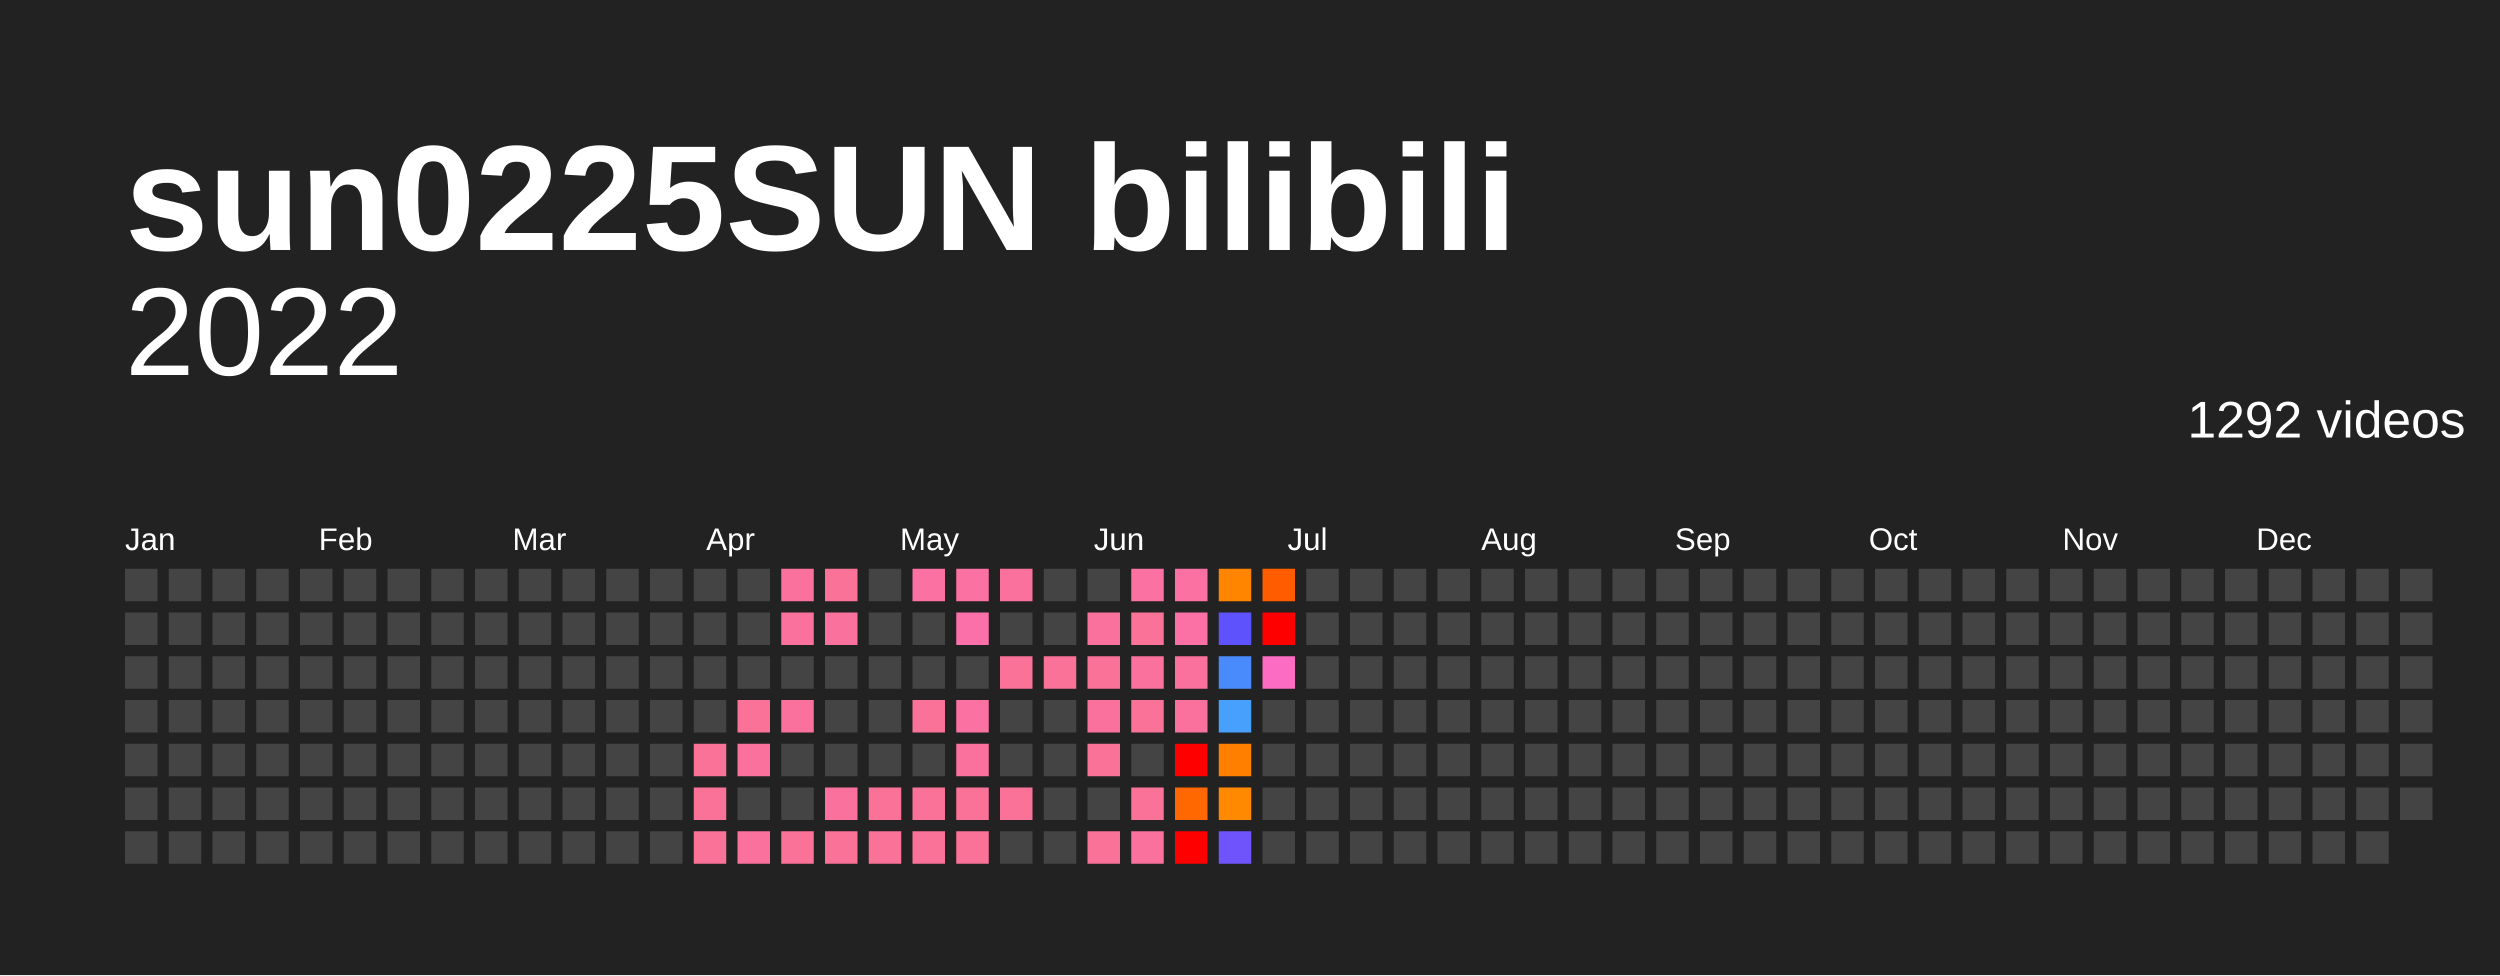
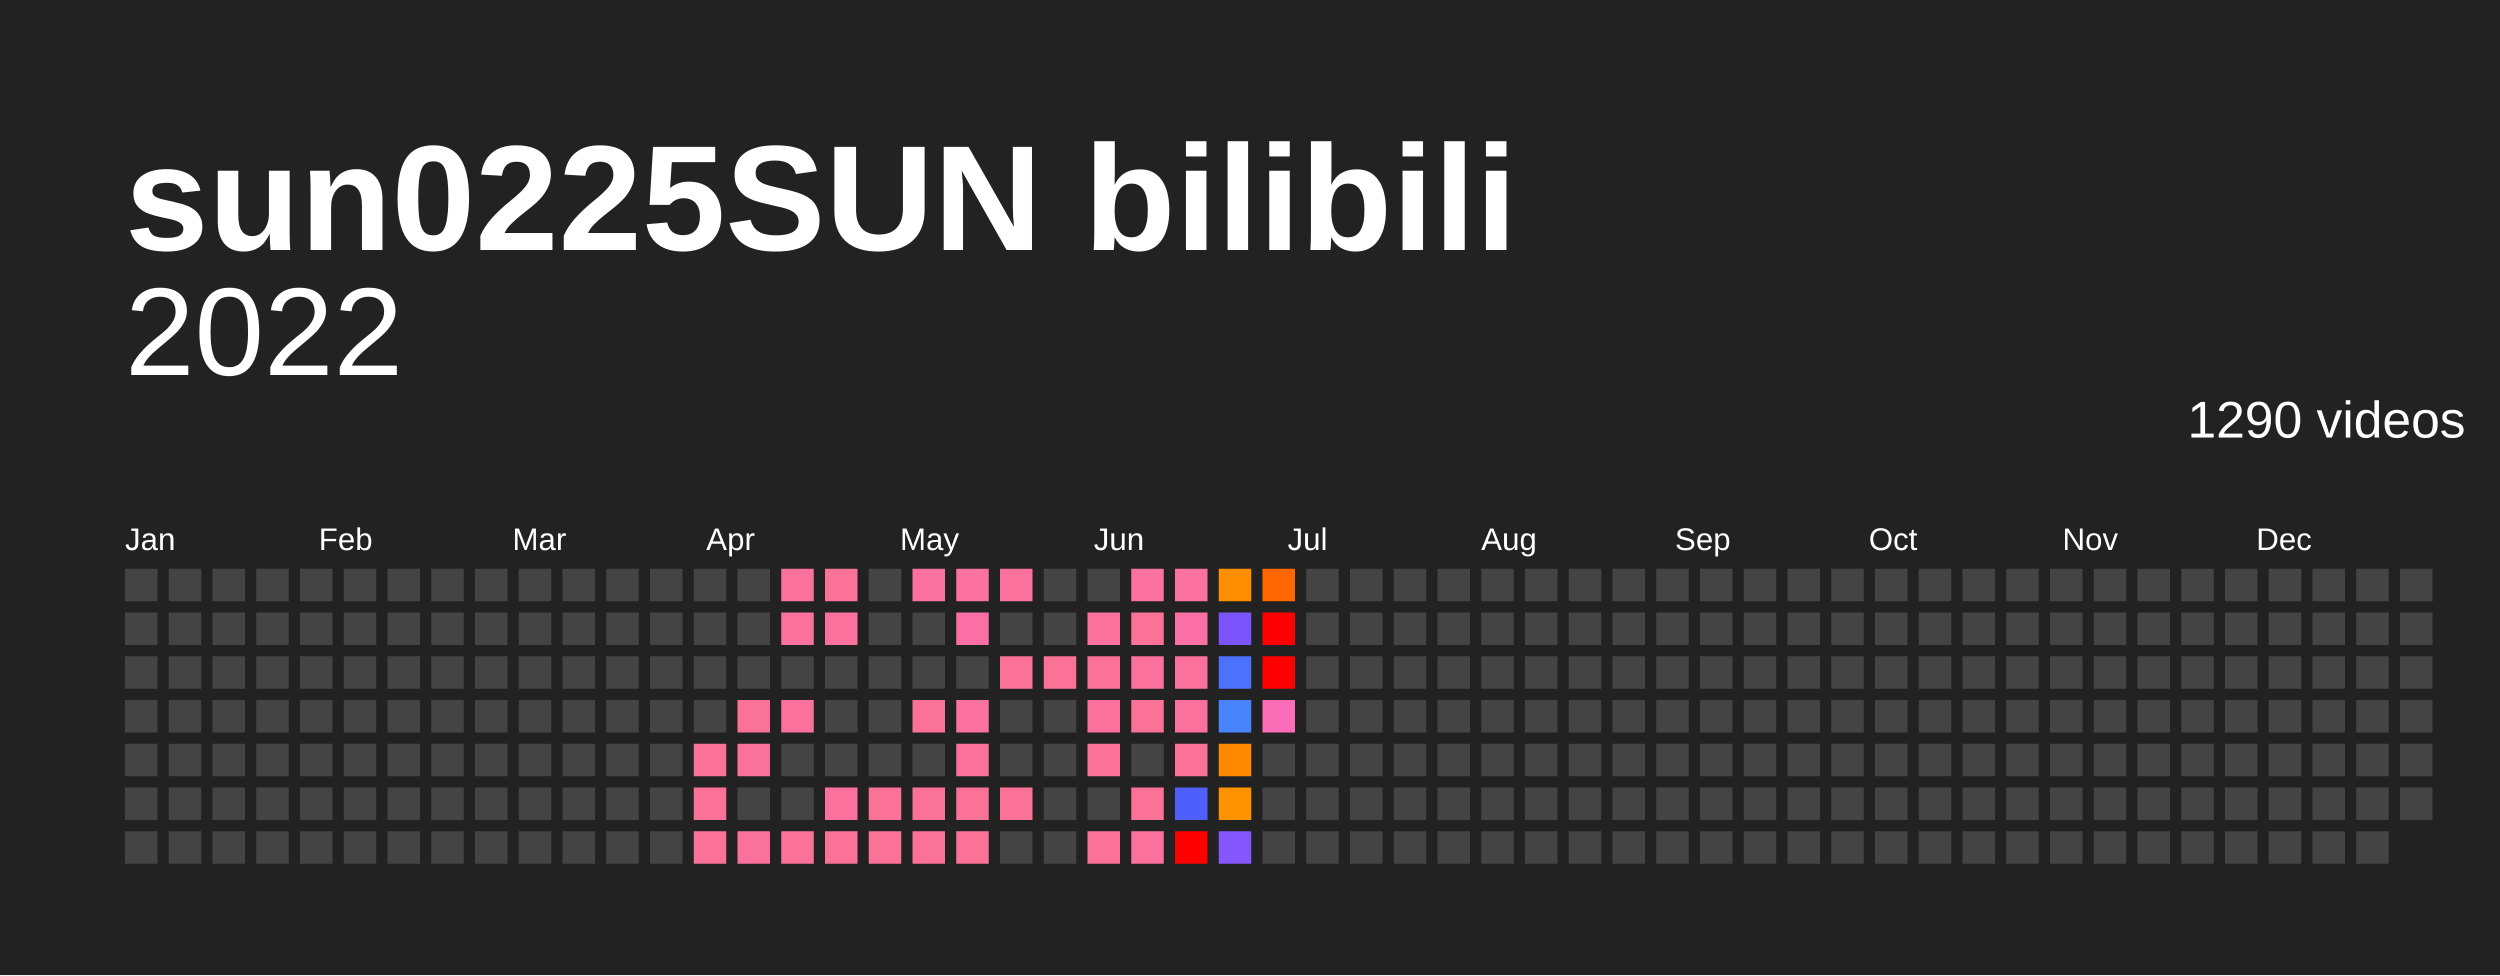
<svg xmlns="http://www.w3.org/2000/svg" baseProfile="full" height="78mm" version="1.1" viewBox="0,0,200,78" width="200mm">
  <defs />
  <rect fill="#222222" height="78" width="200" x="0" y="0" />
  <text fill="#FFFFFF" style="font-size:12px; font-family:Arial; font-weight:bold;" x="10" y="20">sun0225SUN bilibili</text>
  <text alignment-baseline="hanging" fill="#FFFFFF" style="font-size:10.0px; font-family:Arial;" x="10" y="30">2022</text>
-   <text alignment-baseline="hanging" fill="#FFFFFF" style="font-size:4.125px; font-family:Arial;" x="175" y="35">1292 videos</text>
+   <text alignment-baseline="hanging" fill="#FFFFFF" style="font-size:4.125px; font-family:Arial;" x="175" y="35">1290 videos</text>
  <text fill="#FFFFFF" style="font-size:2.5px; font-family:Arial" x="10.0" y="44">Jan</text>
  <text fill="#FFFFFF" style="font-size:2.5px; font-family:Arial" x="25.5" y="44">Feb</text>
  <text fill="#FFFFFF" style="font-size:2.5px; font-family:Arial" x="41.0" y="44">Mar</text>
  <text fill="#FFFFFF" style="font-size:2.5px; font-family:Arial" x="56.5" y="44">Apr</text>
  <text fill="#FFFFFF" style="font-size:2.5px; font-family:Arial" x="72.0" y="44">May</text>
  <text fill="#FFFFFF" style="font-size:2.5px; font-family:Arial" x="87.5" y="44">Jun</text>
  <text fill="#FFFFFF" style="font-size:2.5px; font-family:Arial" x="103.0" y="44">Jul</text>
  <text fill="#FFFFFF" style="font-size:2.5px; font-family:Arial" x="118.5" y="44">Aug</text>
  <text fill="#FFFFFF" style="font-size:2.5px; font-family:Arial" x="134.0" y="44">Sep</text>
  <text fill="#FFFFFF" style="font-size:2.5px; font-family:Arial" x="149.5" y="44">Oct</text>
  <text fill="#FFFFFF" style="font-size:2.5px; font-family:Arial" x="165.0" y="44">Nov</text>
  <text fill="#FFFFFF" style="font-size:2.5px; font-family:Arial" x="180.5" y="44">Dec</text>
  <rect fill="#444444" height="2.6" width="2.6" x="10.0" y="45.5" />
  <rect fill="#444444" height="2.6" width="2.6" x="10.0" y="49.0" />
  <rect fill="#444444" height="2.6" width="2.6" x="10.0" y="52.5" />
  <rect fill="#444444" height="2.6" width="2.6" x="10.0" y="56.0" />
  <rect fill="#444444" height="2.6" width="2.6" x="10.0" y="59.5" />
  <rect fill="#444444" height="2.6" width="2.6" x="10.0" y="63.0" />
  <rect fill="#444444" height="2.6" width="2.6" x="10.0" y="66.5" />
  <rect fill="#444444" height="2.6" width="2.6" x="13.5" y="45.5" />
  <rect fill="#444444" height="2.6" width="2.6" x="13.5" y="49.0" />
  <rect fill="#444444" height="2.6" width="2.6" x="13.5" y="52.5" />
  <rect fill="#444444" height="2.6" width="2.6" x="13.5" y="56.0" />
  <rect fill="#444444" height="2.6" width="2.6" x="13.5" y="59.5" />
  <rect fill="#444444" height="2.6" width="2.6" x="13.5" y="63.0" />
  <rect fill="#444444" height="2.6" width="2.6" x="13.5" y="66.5" />
  <rect fill="#444444" height="2.6" width="2.6" x="17.0" y="45.5" />
  <rect fill="#444444" height="2.6" width="2.6" x="17.0" y="49.0" />
  <rect fill="#444444" height="2.6" width="2.6" x="17.0" y="52.5" />
  <rect fill="#444444" height="2.6" width="2.6" x="17.0" y="56.0" />
  <rect fill="#444444" height="2.6" width="2.6" x="17.0" y="59.5" />
  <rect fill="#444444" height="2.6" width="2.6" x="17.0" y="63.0" />
  <rect fill="#444444" height="2.6" width="2.6" x="17.0" y="66.5" />
  <rect fill="#444444" height="2.6" width="2.6" x="20.5" y="45.5" />
  <rect fill="#444444" height="2.6" width="2.6" x="20.5" y="49.0" />
  <rect fill="#444444" height="2.6" width="2.6" x="20.5" y="52.5" />
  <rect fill="#444444" height="2.6" width="2.6" x="20.5" y="56.0" />
  <rect fill="#444444" height="2.6" width="2.6" x="20.5" y="59.5" />
  <rect fill="#444444" height="2.6" width="2.6" x="20.5" y="63.0" />
  <rect fill="#444444" height="2.6" width="2.6" x="20.5" y="66.5" />
  <rect fill="#444444" height="2.6" width="2.6" x="24.0" y="45.5" />
  <rect fill="#444444" height="2.6" width="2.6" x="24.0" y="49.0" />
  <rect fill="#444444" height="2.6" width="2.6" x="24.0" y="52.5" />
  <rect fill="#444444" height="2.6" width="2.6" x="24.0" y="56.0" />
  <rect fill="#444444" height="2.6" width="2.6" x="24.0" y="59.5" />
  <rect fill="#444444" height="2.6" width="2.6" x="24.0" y="63.0" />
  <rect fill="#444444" height="2.6" width="2.6" x="24.0" y="66.5" />
  <rect fill="#444444" height="2.6" width="2.6" x="27.5" y="45.5" />
  <rect fill="#444444" height="2.6" width="2.6" x="27.5" y="49.0" />
  <rect fill="#444444" height="2.6" width="2.6" x="27.5" y="52.5" />
  <rect fill="#444444" height="2.6" width="2.6" x="27.5" y="56.0" />
  <rect fill="#444444" height="2.6" width="2.6" x="27.5" y="59.5" />
  <rect fill="#444444" height="2.6" width="2.6" x="27.5" y="63.0" />
  <rect fill="#444444" height="2.6" width="2.6" x="27.5" y="66.5" />
  <rect fill="#444444" height="2.6" width="2.6" x="31.0" y="45.5" />
  <rect fill="#444444" height="2.6" width="2.6" x="31.0" y="49.0" />
  <rect fill="#444444" height="2.6" width="2.6" x="31.0" y="52.5" />
  <rect fill="#444444" height="2.6" width="2.6" x="31.0" y="56.0" />
  <rect fill="#444444" height="2.6" width="2.6" x="31.0" y="59.5" />
  <rect fill="#444444" height="2.6" width="2.6" x="31.0" y="63.0" />
  <rect fill="#444444" height="2.6" width="2.6" x="31.0" y="66.5" />
  <rect fill="#444444" height="2.6" width="2.6" x="34.5" y="45.5" />
  <rect fill="#444444" height="2.6" width="2.6" x="34.5" y="49.0" />
  <rect fill="#444444" height="2.6" width="2.6" x="34.5" y="52.5" />
  <rect fill="#444444" height="2.6" width="2.6" x="34.5" y="56.0" />
  <rect fill="#444444" height="2.6" width="2.6" x="34.5" y="59.5" />
  <rect fill="#444444" height="2.6" width="2.6" x="34.5" y="63.0" />
  <rect fill="#444444" height="2.6" width="2.6" x="34.5" y="66.5" />
  <rect fill="#444444" height="2.6" width="2.6" x="38.0" y="45.5" />
  <rect fill="#444444" height="2.6" width="2.6" x="38.0" y="49.0" />
  <rect fill="#444444" height="2.6" width="2.6" x="38.0" y="52.5" />
  <rect fill="#444444" height="2.6" width="2.6" x="38.0" y="56.0" />
  <rect fill="#444444" height="2.6" width="2.6" x="38.0" y="59.5" />
  <rect fill="#444444" height="2.6" width="2.6" x="38.0" y="63.0" />
  <rect fill="#444444" height="2.6" width="2.6" x="38.0" y="66.5" />
  <rect fill="#444444" height="2.6" width="2.6" x="41.5" y="45.5" />
  <rect fill="#444444" height="2.6" width="2.6" x="41.5" y="49.0" />
  <rect fill="#444444" height="2.6" width="2.6" x="41.5" y="52.5" />
  <rect fill="#444444" height="2.6" width="2.6" x="41.5" y="56.0" />
  <rect fill="#444444" height="2.6" width="2.6" x="41.5" y="59.5" />
  <rect fill="#444444" height="2.6" width="2.6" x="41.5" y="63.0" />
  <rect fill="#444444" height="2.6" width="2.6" x="41.5" y="66.5" />
  <rect fill="#444444" height="2.6" width="2.6" x="45.0" y="45.5" />
  <rect fill="#444444" height="2.6" width="2.6" x="45.0" y="49.0" />
  <rect fill="#444444" height="2.6" width="2.6" x="45.0" y="52.5" />
  <rect fill="#444444" height="2.6" width="2.6" x="45.0" y="56.0" />
  <rect fill="#444444" height="2.6" width="2.6" x="45.0" y="59.5" />
  <rect fill="#444444" height="2.6" width="2.6" x="45.0" y="63.0" />
  <rect fill="#444444" height="2.6" width="2.6" x="45.0" y="66.5" />
  <rect fill="#444444" height="2.6" width="2.6" x="48.5" y="45.5" />
  <rect fill="#444444" height="2.6" width="2.6" x="48.5" y="49.0" />
  <rect fill="#444444" height="2.6" width="2.6" x="48.5" y="52.5" />
  <rect fill="#444444" height="2.6" width="2.6" x="48.5" y="56.0" />
  <rect fill="#444444" height="2.6" width="2.6" x="48.5" y="59.5" />
  <rect fill="#444444" height="2.6" width="2.6" x="48.5" y="63.0" />
  <rect fill="#444444" height="2.6" width="2.6" x="48.5" y="66.5" />
  <rect fill="#444444" height="2.6" width="2.6" x="52.0" y="45.5" />
  <rect fill="#444444" height="2.6" width="2.6" x="52.0" y="49.0" />
  <rect fill="#444444" height="2.6" width="2.6" x="52.0" y="52.5" />
  <rect fill="#444444" height="2.6" width="2.6" x="52.0" y="56.0" />
  <rect fill="#444444" height="2.6" width="2.6" x="52.0" y="59.5" />
  <rect fill="#444444" height="2.6" width="2.6" x="52.0" y="63.0" />
  <rect fill="#444444" height="2.6" width="2.6" x="52.0" y="66.5" />
  <rect fill="#444444" height="2.6" width="2.6" x="55.5" y="45.5" />
  <rect fill="#444444" height="2.6" width="2.6" x="55.5" y="49.0" />
  <rect fill="#444444" height="2.6" width="2.6" x="55.5" y="52.5" />
  <rect fill="#444444" height="2.6" width="2.6" x="55.5" y="56.0" />
  <rect fill="#fb7299" height="2.6" width="2.6" x="55.5" y="59.5" />
  <rect fill="#fb7299" height="2.6" width="2.6" x="55.5" y="63.0" />
  <rect fill="#fb7299" height="2.6" width="2.6" x="55.5" y="66.5" />
  <rect fill="#444444" height="2.6" width="2.6" x="59.0" y="45.5" />
  <rect fill="#444444" height="2.6" width="2.6" x="59.0" y="49.0" />
  <rect fill="#444444" height="2.6" width="2.6" x="59.0" y="52.5" />
  <rect fill="#fb7299" height="2.6" width="2.6" x="59.0" y="56.0" />
  <rect fill="#fb719d" height="2.6" width="2.6" x="59.0" y="59.5" />
  <rect fill="#444444" height="2.6" width="2.6" x="59.0" y="63.0" />
  <rect fill="#fb719d" height="2.6" width="2.6" x="59.0" y="66.5" />
  <rect fill="#fb719d" height="2.6" width="2.6" x="62.5" y="45.5" />
  <rect fill="#fb719d" height="2.6" width="2.6" x="62.5" y="49.0" />
  <rect fill="#444444" height="2.6" width="2.6" x="62.5" y="52.5" />
  <rect fill="#fb719d" height="2.6" width="2.6" x="62.5" y="56.0" />
  <rect fill="#444444" height="2.6" width="2.6" x="62.5" y="59.5" />
  <rect fill="#444444" height="2.6" width="2.6" x="62.5" y="63.0" />
  <rect fill="#fb7299" height="2.6" width="2.6" x="62.5" y="66.5" />
  <rect fill="#fb7299" height="2.6" width="2.6" x="66.0" y="45.5" />
  <rect fill="#fb719d" height="2.6" width="2.6" x="66.0" y="49.0" />
  <rect fill="#444444" height="2.6" width="2.6" x="66.0" y="52.5" />
  <rect fill="#444444" height="2.6" width="2.6" x="66.0" y="56.0" />
  <rect fill="#444444" height="2.6" width="2.6" x="66.0" y="59.5" />
  <rect fill="#fb719d" height="2.6" width="2.6" x="66.0" y="63.0" />
  <rect fill="#fb7299" height="2.6" width="2.6" x="66.0" y="66.5" />
  <rect fill="#444444" height="2.6" width="2.6" x="69.5" y="45.5" />
  <rect fill="#444444" height="2.6" width="2.6" x="69.5" y="49.0" />
  <rect fill="#444444" height="2.6" width="2.6" x="69.5" y="52.5" />
  <rect fill="#444444" height="2.6" width="2.6" x="69.5" y="56.0" />
  <rect fill="#444444" height="2.6" width="2.6" x="69.5" y="59.5" />
  <rect fill="#fb7299" height="2.6" width="2.6" x="69.5" y="63.0" />
  <rect fill="#fb7299" height="2.6" width="2.6" x="69.5" y="66.5" />
-   <rect fill="#fb71a1" height="2.6" width="2.6" x="73.0" y="45.5" />
+   <rect fill="#fb71a0" height="2.6" width="2.6" x="73.0" y="45.5" />
  <rect fill="#444444" height="2.6" width="2.6" x="73.0" y="49.0" />
  <rect fill="#444444" height="2.6" width="2.6" x="73.0" y="52.5" />
  <rect fill="#fb7299" height="2.6" width="2.6" x="73.0" y="56.0" />
  <rect fill="#444444" height="2.6" width="2.6" x="73.0" y="59.5" />
  <rect fill="#fb7299" height="2.6" width="2.6" x="73.0" y="63.0" />
  <rect fill="#fb7299" height="2.6" width="2.6" x="73.0" y="66.5" />
-   <rect fill="#fb71a1" height="2.6" width="2.6" x="76.5" y="45.5" />
-   <rect fill="#fb70a9" height="2.6" width="2.6" x="76.5" y="49.0" />
+   <rect fill="#fb71a0" height="2.6" width="2.6" x="76.5" y="45.5" />
+   <rect fill="#fb70a4" height="2.6" width="2.6" x="76.5" y="49.0" />
  <rect fill="#444444" height="2.6" width="2.6" x="76.5" y="52.5" />
-   <rect fill="#fb71a1" height="2.6" width="2.6" x="76.5" y="56.0" />
+   <rect fill="#fb71a0" height="2.6" width="2.6" x="76.5" y="56.0" />
  <rect fill="#fb719d" height="2.6" width="2.6" x="76.5" y="59.5" />
  <rect fill="#fb7299" height="2.6" width="2.6" x="76.5" y="63.0" />
  <rect fill="#fb7299" height="2.6" width="2.6" x="76.5" y="66.5" />
  <rect fill="#fb719d" height="2.6" width="2.6" x="80.0" y="45.5" />
  <rect fill="#444444" height="2.6" width="2.6" x="80.0" y="49.0" />
  <rect fill="#fb7299" height="2.6" width="2.6" x="80.0" y="52.5" />
  <rect fill="#444444" height="2.6" width="2.6" x="80.0" y="56.0" />
  <rect fill="#444444" height="2.6" width="2.6" x="80.0" y="59.5" />
  <rect fill="#fb7299" height="2.6" width="2.6" x="80.0" y="63.0" />
  <rect fill="#444444" height="2.6" width="2.6" x="80.0" y="66.5" />
  <rect fill="#444444" height="2.6" width="2.6" x="83.5" y="45.5" />
  <rect fill="#444444" height="2.6" width="2.6" x="83.5" y="49.0" />
  <rect fill="#fb7299" height="2.6" width="2.6" x="83.5" y="52.5" />
  <rect fill="#444444" height="2.6" width="2.6" x="83.5" y="56.0" />
  <rect fill="#444444" height="2.6" width="2.6" x="83.5" y="59.5" />
  <rect fill="#444444" height="2.6" width="2.6" x="83.5" y="63.0" />
  <rect fill="#444444" height="2.6" width="2.6" x="83.5" y="66.5" />
  <rect fill="#444444" height="2.6" width="2.6" x="87.0" y="45.5" />
  <rect fill="#fb719d" height="2.6" width="2.6" x="87.0" y="49.0" />
  <rect fill="#fb7299" height="2.6" width="2.6" x="87.0" y="52.5" />
  <rect fill="#fb719d" height="2.6" width="2.6" x="87.0" y="56.0" />
  <rect fill="#fb7299" height="2.6" width="2.6" x="87.0" y="59.5" />
  <rect fill="#444444" height="2.6" width="2.6" x="87.0" y="63.0" />
  <rect fill="#fb7299" height="2.6" width="2.6" x="87.0" y="66.5" />
-   <rect fill="#fb71a1" height="2.6" width="2.6" x="90.5" y="45.5" />
+   <rect fill="#fb71a0" height="2.6" width="2.6" x="90.5" y="45.5" />
  <rect fill="#fb7299" height="2.6" width="2.6" x="90.5" y="49.0" />
  <rect fill="#fb719d" height="2.6" width="2.6" x="90.5" y="52.5" />
  <rect fill="#fb7299" height="2.6" width="2.6" x="90.5" y="56.0" />
  <rect fill="#444444" height="2.6" width="2.6" x="90.5" y="59.5" />
  <rect fill="#fb7299" height="2.6" width="2.6" x="90.5" y="63.0" />
  <rect fill="#fb719d" height="2.6" width="2.6" x="90.5" y="66.5" />
-   <rect fill="#fb71a1" height="2.6" width="2.6" x="94.0" y="45.5" />
-   <rect fill="#fb70a5" height="2.6" width="2.6" x="94.0" y="49.0" />
+   <rect fill="#fb71a0" height="2.6" width="2.6" x="94.0" y="45.5" />
+   <rect fill="#fb70a4" height="2.6" width="2.6" x="94.0" y="49.0" />
  <rect fill="#fb719d" height="2.6" width="2.6" x="94.0" y="52.5" />
  <rect fill="#fb719d" height="2.6" width="2.6" x="94.0" y="56.0" />
-   <rect fill="red" height="2.6" width="2.6" x="94.0" y="59.5" />
-   <rect fill="#ff6800" height="2.6" width="2.6" x="94.0" y="63.0" />
+   <rect fill="#fb7299" height="2.6" width="2.6" x="94.0" y="59.5" />
+   <rect fill="#4f5ffc" height="2.6" width="2.6" x="94.0" y="63.0" />
  <rect fill="red" height="2.6" width="2.6" x="94.0" y="66.5" />
-   <rect fill="#ff8400" height="2.6" width="2.6" x="97.5" y="45.5" />
-   <rect fill="#5e52fc" height="2.6" width="2.6" x="97.5" y="49.0" />
-   <rect fill="#498bfc" height="2.6" width="2.6" x="97.5" y="52.5" />
-   <rect fill="#47a0fc" height="2.6" width="2.6" x="97.5" y="56.0" />
-   <rect fill="#ff8000" height="2.6" width="2.6" x="97.5" y="59.5" />
-   <rect fill="#ff8900" height="2.6" width="2.6" x="97.5" y="63.0" />
-   <rect fill="#7054fb" height="2.6" width="2.6" x="97.5" y="66.5" />
-   <rect fill="#ff5c00" height="2.6" width="2.6" x="101.0" y="45.5" />
+   <rect fill="#ff8e00" height="2.6" width="2.6" x="97.5" y="45.5" />
+   <rect fill="#7b55fb" height="2.6" width="2.6" x="97.5" y="49.0" />
+   <rect fill="#4c71fc" height="2.6" width="2.6" x="97.5" y="52.5" />
+   <rect fill="#4a84fc" height="2.6" width="2.6" x="97.5" y="56.0" />
+   <rect fill="#ff8a00" height="2.6" width="2.6" x="97.5" y="59.5" />
+   <rect fill="#ff9200" height="2.6" width="2.6" x="97.5" y="63.0" />
+   <rect fill="#8556fb" height="2.6" width="2.6" x="97.5" y="66.5" />
+   <rect fill="#ff6800" height="2.6" width="2.6" x="101.0" y="45.5" />
  <rect fill="red" height="2.6" width="2.6" x="101.0" y="49.0" />
-   <rect fill="#fb6cc2" height="2.6" width="2.6" x="101.0" y="52.5" />
-   <rect fill="#444444" height="2.6" width="2.6" x="101.0" y="56.0" />
+   <rect fill="red" height="2.6" width="2.6" x="101.0" y="52.5" />
+   <rect fill="#fb6db7" height="2.6" width="2.6" x="101.0" y="56.0" />
  <rect fill="#444444" height="2.6" width="2.6" x="101.0" y="59.5" />
  <rect fill="#444444" height="2.6" width="2.6" x="101.0" y="63.0" />
  <rect fill="#444444" height="2.6" width="2.6" x="101.0" y="66.5" />
  <rect fill="#444444" height="2.6" width="2.6" x="104.5" y="45.5" />
  <rect fill="#444444" height="2.6" width="2.6" x="104.5" y="49.0" />
  <rect fill="#444444" height="2.6" width="2.6" x="104.5" y="52.5" />
  <rect fill="#444444" height="2.6" width="2.6" x="104.5" y="56.0" />
  <rect fill="#444444" height="2.6" width="2.6" x="104.5" y="59.5" />
  <rect fill="#444444" height="2.6" width="2.6" x="104.5" y="63.0" />
  <rect fill="#444444" height="2.6" width="2.6" x="104.5" y="66.5" />
  <rect fill="#444444" height="2.6" width="2.6" x="108.0" y="45.5" />
  <rect fill="#444444" height="2.6" width="2.6" x="108.0" y="49.0" />
  <rect fill="#444444" height="2.6" width="2.6" x="108.0" y="52.5" />
  <rect fill="#444444" height="2.6" width="2.6" x="108.0" y="56.0" />
  <rect fill="#444444" height="2.6" width="2.6" x="108.0" y="59.5" />
  <rect fill="#444444" height="2.6" width="2.6" x="108.0" y="63.0" />
  <rect fill="#444444" height="2.6" width="2.6" x="108.0" y="66.5" />
  <rect fill="#444444" height="2.6" width="2.6" x="111.5" y="45.5" />
  <rect fill="#444444" height="2.6" width="2.6" x="111.5" y="49.0" />
  <rect fill="#444444" height="2.6" width="2.6" x="111.5" y="52.5" />
  <rect fill="#444444" height="2.6" width="2.6" x="111.5" y="56.0" />
  <rect fill="#444444" height="2.6" width="2.6" x="111.5" y="59.5" />
  <rect fill="#444444" height="2.6" width="2.6" x="111.5" y="63.0" />
  <rect fill="#444444" height="2.6" width="2.6" x="111.5" y="66.5" />
  <rect fill="#444444" height="2.6" width="2.6" x="115.0" y="45.5" />
  <rect fill="#444444" height="2.6" width="2.6" x="115.0" y="49.0" />
  <rect fill="#444444" height="2.6" width="2.6" x="115.0" y="52.5" />
  <rect fill="#444444" height="2.6" width="2.6" x="115.0" y="56.0" />
  <rect fill="#444444" height="2.6" width="2.6" x="115.0" y="59.5" />
  <rect fill="#444444" height="2.6" width="2.6" x="115.0" y="63.0" />
  <rect fill="#444444" height="2.6" width="2.6" x="115.0" y="66.5" />
  <rect fill="#444444" height="2.6" width="2.6" x="118.5" y="45.5" />
  <rect fill="#444444" height="2.6" width="2.6" x="118.5" y="49.0" />
  <rect fill="#444444" height="2.6" width="2.6" x="118.5" y="52.5" />
  <rect fill="#444444" height="2.6" width="2.6" x="118.5" y="56.0" />
  <rect fill="#444444" height="2.6" width="2.6" x="118.5" y="59.5" />
  <rect fill="#444444" height="2.6" width="2.6" x="118.5" y="63.0" />
  <rect fill="#444444" height="2.6" width="2.6" x="118.5" y="66.5" />
  <rect fill="#444444" height="2.6" width="2.6" x="122.0" y="45.5" />
  <rect fill="#444444" height="2.6" width="2.6" x="122.0" y="49.0" />
  <rect fill="#444444" height="2.6" width="2.6" x="122.0" y="52.5" />
  <rect fill="#444444" height="2.6" width="2.6" x="122.0" y="56.0" />
  <rect fill="#444444" height="2.6" width="2.6" x="122.0" y="59.5" />
  <rect fill="#444444" height="2.6" width="2.6" x="122.0" y="63.0" />
  <rect fill="#444444" height="2.6" width="2.6" x="122.0" y="66.5" />
  <rect fill="#444444" height="2.6" width="2.6" x="125.5" y="45.5" />
  <rect fill="#444444" height="2.6" width="2.6" x="125.5" y="49.0" />
  <rect fill="#444444" height="2.6" width="2.6" x="125.5" y="52.5" />
  <rect fill="#444444" height="2.6" width="2.6" x="125.5" y="56.0" />
  <rect fill="#444444" height="2.6" width="2.6" x="125.5" y="59.5" />
  <rect fill="#444444" height="2.6" width="2.6" x="125.5" y="63.0" />
  <rect fill="#444444" height="2.6" width="2.6" x="125.5" y="66.5" />
  <rect fill="#444444" height="2.6" width="2.6" x="129.0" y="45.5" />
  <rect fill="#444444" height="2.6" width="2.6" x="129.0" y="49.0" />
  <rect fill="#444444" height="2.6" width="2.6" x="129.0" y="52.5" />
  <rect fill="#444444" height="2.6" width="2.6" x="129.0" y="56.0" />
  <rect fill="#444444" height="2.6" width="2.6" x="129.0" y="59.5" />
  <rect fill="#444444" height="2.6" width="2.6" x="129.0" y="63.0" />
  <rect fill="#444444" height="2.6" width="2.6" x="129.0" y="66.5" />
  <rect fill="#444444" height="2.6" width="2.6" x="132.5" y="45.5" />
  <rect fill="#444444" height="2.6" width="2.6" x="132.5" y="49.0" />
  <rect fill="#444444" height="2.6" width="2.6" x="132.5" y="52.5" />
  <rect fill="#444444" height="2.6" width="2.6" x="132.5" y="56.0" />
  <rect fill="#444444" height="2.6" width="2.6" x="132.5" y="59.5" />
  <rect fill="#444444" height="2.6" width="2.6" x="132.5" y="63.0" />
  <rect fill="#444444" height="2.6" width="2.6" x="132.5" y="66.5" />
  <rect fill="#444444" height="2.6" width="2.6" x="136.0" y="45.5" />
  <rect fill="#444444" height="2.6" width="2.6" x="136.0" y="49.0" />
  <rect fill="#444444" height="2.6" width="2.6" x="136.0" y="52.5" />
  <rect fill="#444444" height="2.6" width="2.6" x="136.0" y="56.0" />
  <rect fill="#444444" height="2.6" width="2.6" x="136.0" y="59.5" />
  <rect fill="#444444" height="2.6" width="2.6" x="136.0" y="63.0" />
  <rect fill="#444444" height="2.6" width="2.6" x="136.0" y="66.5" />
  <rect fill="#444444" height="2.6" width="2.6" x="139.5" y="45.5" />
  <rect fill="#444444" height="2.6" width="2.6" x="139.5" y="49.0" />
  <rect fill="#444444" height="2.6" width="2.6" x="139.5" y="52.5" />
  <rect fill="#444444" height="2.6" width="2.6" x="139.5" y="56.0" />
  <rect fill="#444444" height="2.6" width="2.6" x="139.5" y="59.5" />
  <rect fill="#444444" height="2.6" width="2.6" x="139.5" y="63.0" />
  <rect fill="#444444" height="2.6" width="2.6" x="139.5" y="66.5" />
  <rect fill="#444444" height="2.6" width="2.6" x="143.0" y="45.5" />
  <rect fill="#444444" height="2.6" width="2.6" x="143.0" y="49.0" />
  <rect fill="#444444" height="2.6" width="2.6" x="143.0" y="52.5" />
  <rect fill="#444444" height="2.6" width="2.6" x="143.0" y="56.0" />
  <rect fill="#444444" height="2.6" width="2.6" x="143.0" y="59.5" />
  <rect fill="#444444" height="2.6" width="2.6" x="143.0" y="63.0" />
  <rect fill="#444444" height="2.6" width="2.6" x="143.0" y="66.5" />
  <rect fill="#444444" height="2.6" width="2.6" x="146.5" y="45.5" />
  <rect fill="#444444" height="2.6" width="2.6" x="146.5" y="49.0" />
  <rect fill="#444444" height="2.6" width="2.6" x="146.5" y="52.5" />
  <rect fill="#444444" height="2.6" width="2.6" x="146.5" y="56.0" />
  <rect fill="#444444" height="2.6" width="2.6" x="146.5" y="59.5" />
  <rect fill="#444444" height="2.6" width="2.6" x="146.5" y="63.0" />
  <rect fill="#444444" height="2.6" width="2.6" x="146.5" y="66.5" />
  <rect fill="#444444" height="2.6" width="2.6" x="150.0" y="45.5" />
  <rect fill="#444444" height="2.6" width="2.6" x="150.0" y="49.0" />
  <rect fill="#444444" height="2.6" width="2.6" x="150.0" y="52.5" />
  <rect fill="#444444" height="2.6" width="2.6" x="150.0" y="56.0" />
  <rect fill="#444444" height="2.6" width="2.6" x="150.0" y="59.5" />
  <rect fill="#444444" height="2.6" width="2.6" x="150.0" y="63.0" />
  <rect fill="#444444" height="2.6" width="2.6" x="150.0" y="66.5" />
  <rect fill="#444444" height="2.6" width="2.6" x="153.5" y="45.5" />
  <rect fill="#444444" height="2.6" width="2.6" x="153.5" y="49.0" />
  <rect fill="#444444" height="2.6" width="2.6" x="153.5" y="52.5" />
  <rect fill="#444444" height="2.6" width="2.6" x="153.5" y="56.0" />
  <rect fill="#444444" height="2.6" width="2.6" x="153.5" y="59.5" />
  <rect fill="#444444" height="2.6" width="2.6" x="153.5" y="63.0" />
  <rect fill="#444444" height="2.6" width="2.6" x="153.5" y="66.5" />
  <rect fill="#444444" height="2.6" width="2.6" x="157.0" y="45.5" />
  <rect fill="#444444" height="2.6" width="2.6" x="157.0" y="49.0" />
  <rect fill="#444444" height="2.6" width="2.6" x="157.0" y="52.5" />
  <rect fill="#444444" height="2.6" width="2.6" x="157.0" y="56.0" />
  <rect fill="#444444" height="2.6" width="2.6" x="157.0" y="59.5" />
  <rect fill="#444444" height="2.6" width="2.6" x="157.0" y="63.0" />
  <rect fill="#444444" height="2.6" width="2.6" x="157.0" y="66.5" />
  <rect fill="#444444" height="2.6" width="2.6" x="160.5" y="45.5" />
  <rect fill="#444444" height="2.6" width="2.6" x="160.5" y="49.0" />
  <rect fill="#444444" height="2.6" width="2.6" x="160.5" y="52.5" />
  <rect fill="#444444" height="2.6" width="2.6" x="160.5" y="56.0" />
  <rect fill="#444444" height="2.6" width="2.6" x="160.5" y="59.5" />
  <rect fill="#444444" height="2.6" width="2.6" x="160.5" y="63.0" />
  <rect fill="#444444" height="2.6" width="2.6" x="160.5" y="66.5" />
  <rect fill="#444444" height="2.6" width="2.6" x="164.0" y="45.5" />
  <rect fill="#444444" height="2.6" width="2.6" x="164.0" y="49.0" />
  <rect fill="#444444" height="2.6" width="2.6" x="164.0" y="52.5" />
  <rect fill="#444444" height="2.6" width="2.6" x="164.0" y="56.0" />
  <rect fill="#444444" height="2.6" width="2.6" x="164.0" y="59.5" />
  <rect fill="#444444" height="2.6" width="2.6" x="164.0" y="63.0" />
  <rect fill="#444444" height="2.6" width="2.6" x="164.0" y="66.5" />
  <rect fill="#444444" height="2.6" width="2.6" x="167.5" y="45.5" />
  <rect fill="#444444" height="2.6" width="2.6" x="167.5" y="49.0" />
  <rect fill="#444444" height="2.6" width="2.6" x="167.5" y="52.5" />
  <rect fill="#444444" height="2.6" width="2.6" x="167.5" y="56.0" />
  <rect fill="#444444" height="2.6" width="2.6" x="167.5" y="59.5" />
  <rect fill="#444444" height="2.6" width="2.6" x="167.5" y="63.0" />
  <rect fill="#444444" height="2.6" width="2.6" x="167.5" y="66.5" />
  <rect fill="#444444" height="2.6" width="2.6" x="171.0" y="45.5" />
  <rect fill="#444444" height="2.6" width="2.6" x="171.0" y="49.0" />
  <rect fill="#444444" height="2.6" width="2.6" x="171.0" y="52.5" />
  <rect fill="#444444" height="2.6" width="2.6" x="171.0" y="56.0" />
  <rect fill="#444444" height="2.6" width="2.6" x="171.0" y="59.5" />
  <rect fill="#444444" height="2.6" width="2.6" x="171.0" y="63.0" />
  <rect fill="#444444" height="2.6" width="2.6" x="171.0" y="66.5" />
  <rect fill="#444444" height="2.6" width="2.6" x="174.5" y="45.5" />
  <rect fill="#444444" height="2.6" width="2.6" x="174.5" y="49.0" />
  <rect fill="#444444" height="2.6" width="2.6" x="174.5" y="52.5" />
  <rect fill="#444444" height="2.6" width="2.6" x="174.5" y="56.0" />
  <rect fill="#444444" height="2.6" width="2.6" x="174.5" y="59.5" />
  <rect fill="#444444" height="2.6" width="2.6" x="174.5" y="63.0" />
  <rect fill="#444444" height="2.6" width="2.6" x="174.5" y="66.5" />
  <rect fill="#444444" height="2.6" width="2.6" x="178.0" y="45.5" />
  <rect fill="#444444" height="2.6" width="2.6" x="178.0" y="49.0" />
  <rect fill="#444444" height="2.6" width="2.6" x="178.0" y="52.5" />
  <rect fill="#444444" height="2.6" width="2.6" x="178.0" y="56.0" />
  <rect fill="#444444" height="2.6" width="2.6" x="178.0" y="59.5" />
  <rect fill="#444444" height="2.6" width="2.6" x="178.0" y="63.0" />
  <rect fill="#444444" height="2.6" width="2.6" x="178.0" y="66.5" />
  <rect fill="#444444" height="2.6" width="2.6" x="181.5" y="45.5" />
  <rect fill="#444444" height="2.6" width="2.6" x="181.5" y="49.0" />
  <rect fill="#444444" height="2.6" width="2.6" x="181.5" y="52.5" />
  <rect fill="#444444" height="2.6" width="2.6" x="181.5" y="56.0" />
  <rect fill="#444444" height="2.6" width="2.6" x="181.5" y="59.5" />
  <rect fill="#444444" height="2.6" width="2.6" x="181.5" y="63.0" />
  <rect fill="#444444" height="2.6" width="2.6" x="181.5" y="66.5" />
  <rect fill="#444444" height="2.6" width="2.6" x="185.0" y="45.5" />
  <rect fill="#444444" height="2.6" width="2.6" x="185.0" y="49.0" />
  <rect fill="#444444" height="2.6" width="2.6" x="185.0" y="52.5" />
  <rect fill="#444444" height="2.6" width="2.6" x="185.0" y="56.0" />
  <rect fill="#444444" height="2.6" width="2.6" x="185.0" y="59.5" />
  <rect fill="#444444" height="2.6" width="2.6" x="185.0" y="63.0" />
  <rect fill="#444444" height="2.6" width="2.6" x="185.0" y="66.5" />
  <rect fill="#444444" height="2.6" width="2.6" x="188.5" y="45.5" />
  <rect fill="#444444" height="2.6" width="2.6" x="188.5" y="49.0" />
  <rect fill="#444444" height="2.6" width="2.6" x="188.5" y="52.5" />
  <rect fill="#444444" height="2.6" width="2.6" x="188.5" y="56.0" />
  <rect fill="#444444" height="2.6" width="2.6" x="188.5" y="59.5" />
  <rect fill="#444444" height="2.6" width="2.6" x="188.5" y="63.0" />
  <rect fill="#444444" height="2.6" width="2.6" x="188.5" y="66.5" />
  <rect fill="#444444" height="2.6" width="2.6" x="192.0" y="45.5" />
  <rect fill="#444444" height="2.6" width="2.6" x="192.0" y="49.0" />
  <rect fill="#444444" height="2.6" width="2.6" x="192.0" y="52.5" />
  <rect fill="#444444" height="2.6" width="2.6" x="192.0" y="56.0" />
  <rect fill="#444444" height="2.6" width="2.6" x="192.0" y="59.5" />
  <rect fill="#444444" height="2.6" width="2.6" x="192.0" y="63.0" />
</svg>
